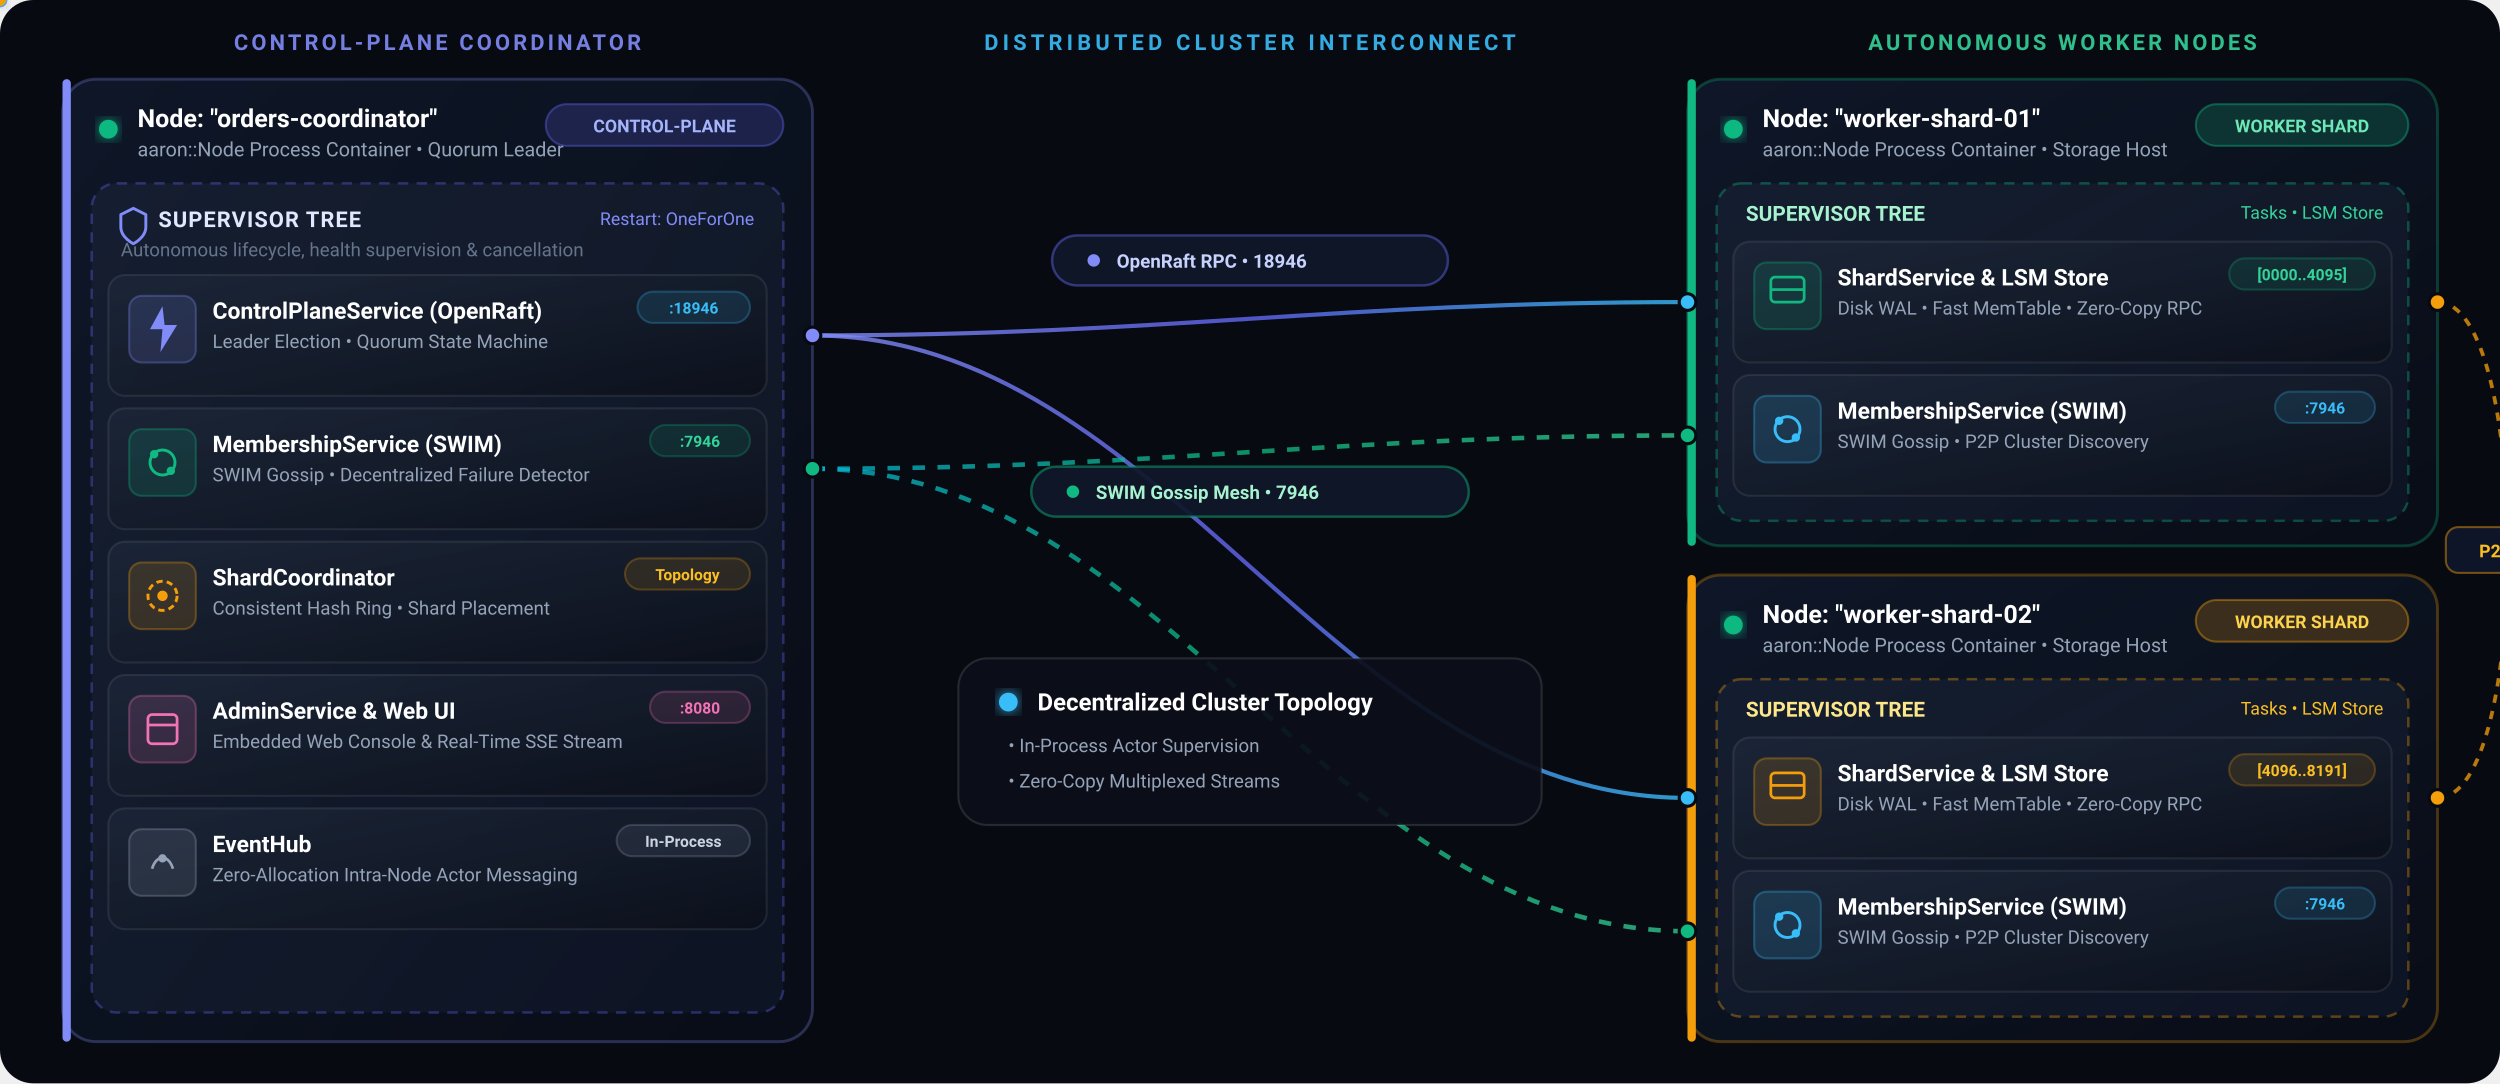
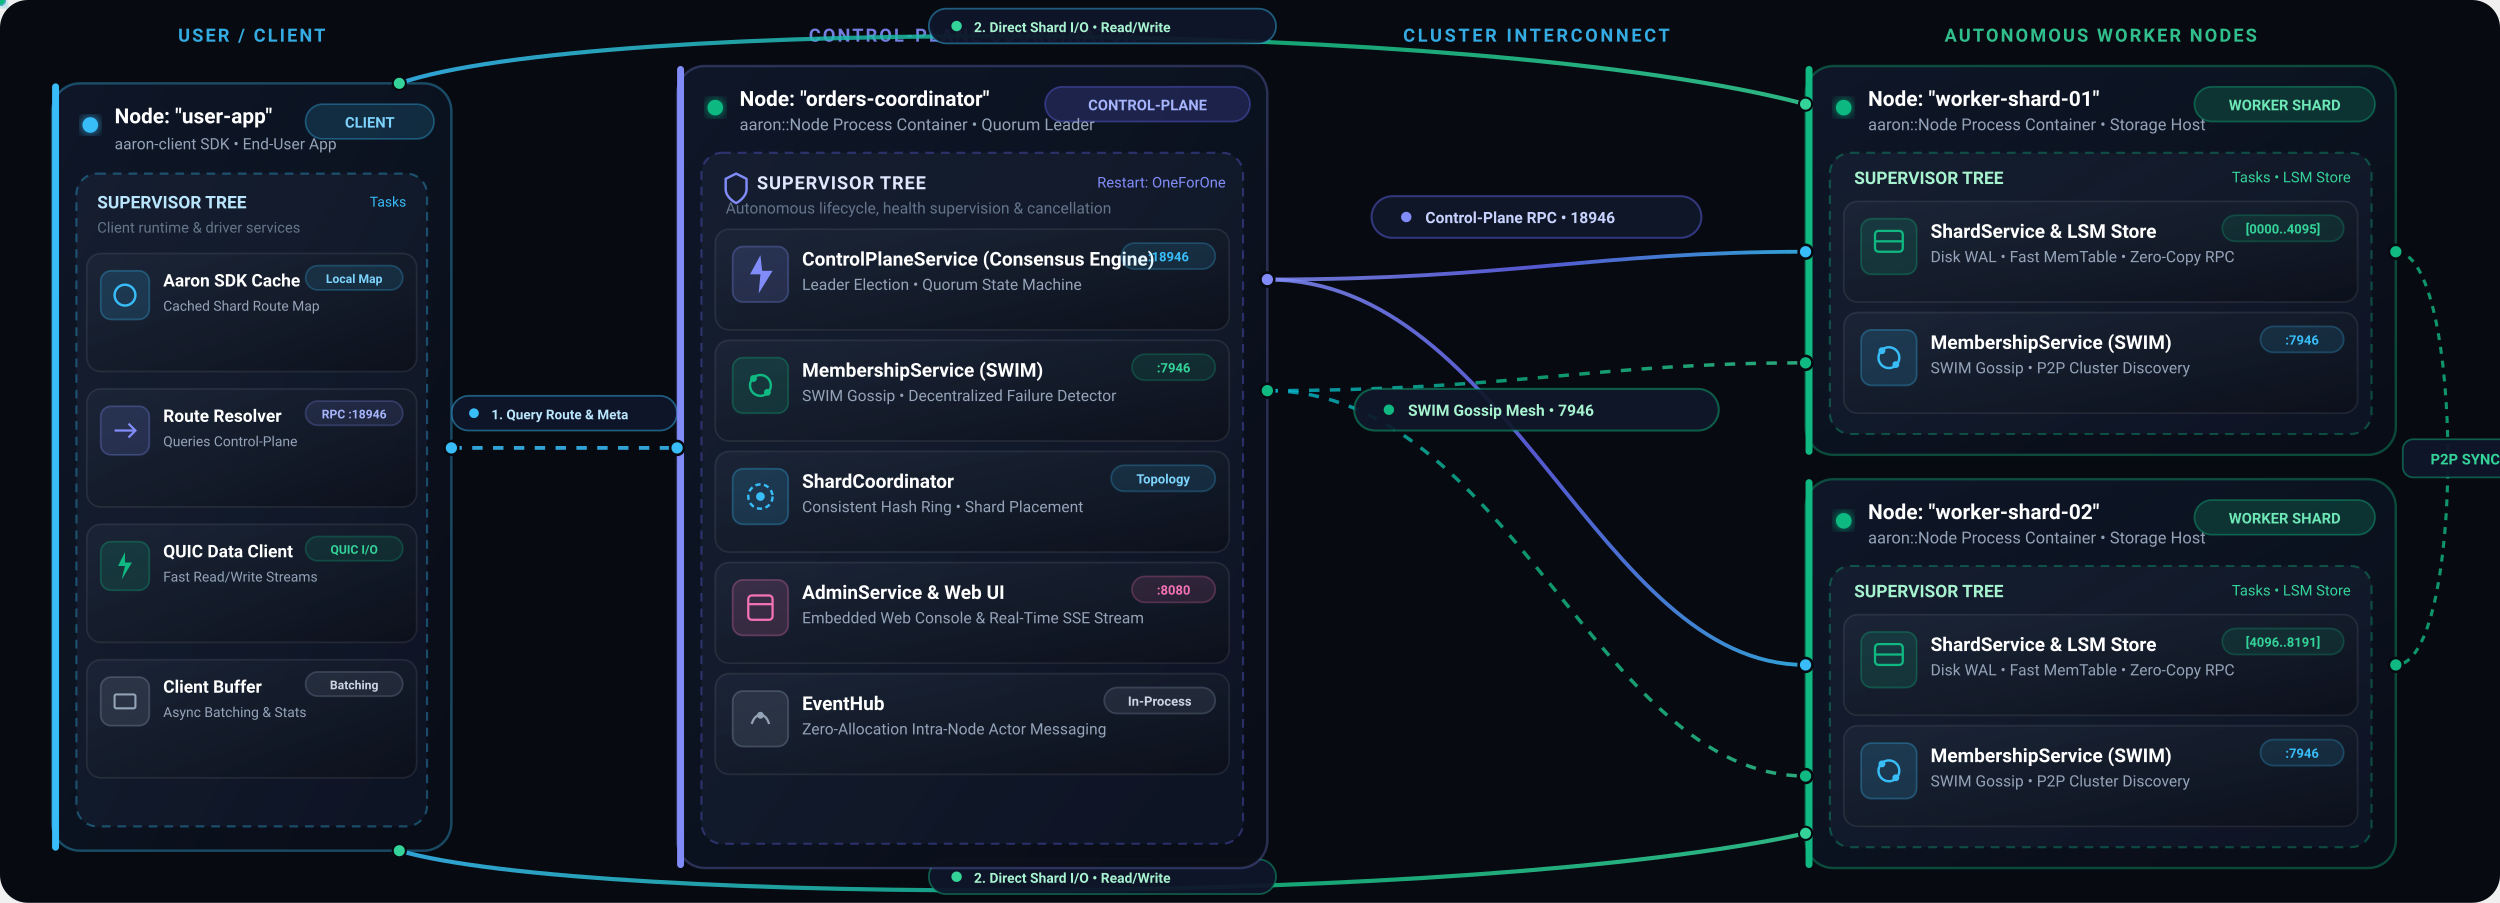
- <svg xmlns="http://www.w3.org/2000/svg" viewBox="0 0 1200 520" width="1200" height="520" class="w-full h-auto overflow-visible">
+ <svg xmlns="http://www.w3.org/2000/svg" viewBox="0 0 1440 520" class="w-full h-auto overflow-visible">
  <defs>
    <style>
      @keyframes flowLine {
        from { stroke-dashoffset: 24; }
        to { stroke-dashoffset: 0; }
      }
      .flow-line {
        stroke-dasharray: 6 6;
        animation: flowLine 1.5s linear infinite;
      }
      .svg-node-card {
        transition: filter 0.2s ease, transform 0.2s ease;
      }
      .svg-node-card:hover {
        filter: drop-shadow(0 0 12px rgba(56, 189, 248, 0.35));
      }
      text {
        font-family: -apple-system, BlinkMacSystemFont, 'Segoe UI', Roboto, Helvetica, Arial, sans-serif;
      }
    </style>
    <filter id="glow-cyan" x="-20%" y="-20%" width="140%" height="140%">
      <feGaussianBlur stdDeviation="3.5" result="blur" />
      <feComposite in="SourceGraphic" in2="blur" operator="over" />
    </filter>
    <filter id="glow-emerald" x="-20%" y="-20%" width="140%" height="140%">
-       <feGaussianBlur stdDeviation="3.5" result="blur" />
-       <feComposite in="SourceGraphic" in2="blur" operator="over" />
-     </filter>
-     <filter id="glow-amber" x="-20%" y="-20%" width="140%" height="140%">
      <feGaussianBlur stdDeviation="3.5" result="blur" />
      <feComposite in="SourceGraphic" in2="blur" operator="over" />
    </filter>
    <filter id="glow-brand" x="-20%" y="-20%" width="140%" height="140%">
      <feGaussianBlur stdDeviation="3.5" result="blur" />
      <feComposite in="SourceGraphic" in2="blur" operator="over" />
    </filter>
    <linearGradient id="node-bg-grad" x1="0%" y1="0%" x2="100%" y2="100%">
      <stop offset="0%" stop-color="#0f172a" stop-opacity="0.92" />
      <stop offset="100%" stop-color="#090d16" stop-opacity="0.97" />
    </linearGradient>
    <linearGradient id="supervisor-bg-grad" x1="0%" y1="0%" x2="100%" y2="100%">
      <stop offset="0%" stop-color="#1e293b" stop-opacity="0.45" />
      <stop offset="100%" stop-color="#0f172a" stop-opacity="0.65" />
    </linearGradient>
    <linearGradient id="service-bg-grad" x1="0%" y1="0%" x2="100%" y2="100%">
      <stop offset="0%" stop-color="#1e293b" stop-opacity="0.65" />
      <stop offset="100%" stop-color="#0b0f19" stop-opacity="0.85" />
    </linearGradient>
+     <linearGradient id="grad-user-direct" x1="0%" y1="0%" x2="100%" y2="0%">
+       <stop offset="0%" stop-color="#38bdf8" />
+       <stop offset="50%" stop-color="#10b981" />
+       <stop offset="100%" stop-color="#34d399" />
+     </linearGradient>
    <linearGradient id="grad-raft-rpc" x1="0%" y1="0%" x2="100%" y2="0%">
      <stop offset="0%" stop-color="#818cf8" />
      <stop offset="50%" stop-color="#6366f1" />
      <stop offset="100%" stop-color="#38bdf8" />
    </linearGradient>
    <linearGradient id="grad-swim-gossip" x1="0%" y1="0%" x2="100%" y2="0%">
      <stop offset="0%" stop-color="#06b6d4" />
      <stop offset="50%" stop-color="#10b981" />
      <stop offset="100%" stop-color="#34d399" />
    </linearGradient>
  </defs>
  <rect width="100%" height="100%" fill="#070a10" rx="16" />
  <g opacity="0.9">
-     <text x="210" y="24" text-anchor="middle" fill="#818cf8" font-family="'JetBrains Mono', monospace" font-size="10.5" font-weight="700" letter-spacing="1.5">CONTROL-PLANE COORDINATOR</text>
-     <text x="600" y="24" text-anchor="middle" fill="#38bdf8" font-family="'JetBrains Mono', monospace" font-size="10.5" font-weight="700" letter-spacing="2">DISTRIBUTED CLUSTER INTERCONNECT</text>
-     <text x="990" y="24" text-anchor="middle" fill="#34d399" font-family="'JetBrains Mono', monospace" font-size="10.5" font-weight="700" letter-spacing="1.5">AUTONOMOUS WORKER NODES</text>
-   </g>
-   <path id="path-raft-w1" d="M 390 161 C 560 161, 640 145, 810 145" fill="none" stroke="url(#grad-raft-rpc)" stroke-width="2" opacity="0.8" />
-   <path id="path-raft-w2" d="M 390 161 C 560 161, 640 383, 810 383" fill="none" stroke="url(#grad-raft-rpc)" stroke-width="2" opacity="0.8" />
-   <path id="path-swim-w1" d="M 390 225 C 560 225, 640 209, 810 209" fill="none" stroke="url(#grad-swim-gossip)" stroke-width="2.2" stroke-dasharray="6 4" class="flow-line" opacity="0.75" />
-   <path id="path-swim-w2" d="M 390 225 C 560 225, 640 447, 810 447" fill="none" stroke="url(#grad-swim-gossip)" stroke-width="2.2" stroke-dasharray="6 4" class="flow-line" opacity="0.75" />
-   <path id="path-worker-sync" d="M 1170 145 C 1215 145, 1215 383, 1170 383" fill="none" stroke="#f59e0b" stroke-width="1.8" stroke-dasharray="4 4" opacity="0.75" />
+     <text x="145" y="24" text-anchor="middle" fill="#38bdf8" font-family="'JetBrains Mono', monospace" font-size="10.5" font-weight="700" letter-spacing="1.2">USER / CLIENT</text>
+     <text x="560" y="24" text-anchor="middle" fill="#818cf8" font-family="'JetBrains Mono', monospace" font-size="10.5" font-weight="700" letter-spacing="1.2">CONTROL-PLANE COORDINATOR</text>
+     <text x="885" y="24" text-anchor="middle" fill="#38bdf8" font-family="'JetBrains Mono', monospace" font-size="10.5" font-weight="700" letter-spacing="1.5">CLUSTER INTERCONNECT</text>
+     <text x="1210" y="24" text-anchor="middle" fill="#34d399" font-family="'JetBrains Mono', monospace" font-size="10.5" font-weight="700" letter-spacing="1.2">AUTONOMOUS WORKER NODES</text>
+   </g>
+   <path id="path-user-cp" d="M 260 258 L 390 258" fill="none" stroke="#38bdf8" stroke-width="2.2" stroke-dasharray="5 3" class="flow-line" opacity="0.85" />
+   <path id="path-user-w1" d="M 230 48 C 340 10, 850 10, 1040 60" fill="none" stroke="url(#grad-user-direct)" stroke-width="2.4" opacity="0.85" />
+   <path id="path-user-w2" d="M 230 490 C 340 522, 850 522, 1040 480" fill="none" stroke="url(#grad-user-direct)" stroke-width="2.4" opacity="0.85" />
+   <path id="path-raft-w1" d="M 730 161 C 870 161, 920 145, 1040 145" fill="none" stroke="url(#grad-raft-rpc)" stroke-width="2.2" opacity="0.85" />
+   <path id="path-raft-w2" d="M 730 161 C 870 161, 920 383, 1040 383" fill="none" stroke="url(#grad-raft-rpc)" stroke-width="2.2" opacity="0.85" />
+   <path id="path-swim-w1" d="M 730 225 C 870 225, 920 209, 1040 209" fill="none" stroke="url(#grad-swim-gossip)" stroke-width="2" stroke-dasharray="6 4" class="flow-line" opacity="0.8" />
+   <path id="path-swim-w2" d="M 730 225 C 870 225, 920 447, 1040 447" fill="none" stroke="url(#grad-swim-gossip)" stroke-width="2" stroke-dasharray="6 4" class="flow-line" opacity="0.8" />
+   <path id="path-worker-sync" d="M 1380 145 C 1420 145, 1420 383, 1380 383" fill="none" stroke="#10b981" stroke-width="1.8" stroke-dasharray="4 4" opacity="0.8" />
+   <circle r="3" fill="#38bdf8" filter="url(#glow-cyan)">
+     <animateMotion dur="1.8s" repeatCount="indefinite" path="M 260 258 L 390 258" />
+   </circle>
+   <circle r="3.4" fill="#34d399" filter="url(#glow-emerald)">
+     <animateMotion dur="2.4s" repeatCount="indefinite" path="M 230 48 C 340 10, 850 10, 1040 60" />
+   </circle>
+   <circle r="3.4" fill="#34d399" filter="url(#glow-emerald)">
+     <animateMotion dur="2.6s" repeatCount="indefinite" path="M 230 490 C 340 522, 850 522, 1040 480" />
+   </circle>
  <circle r="3.5" fill="#38bdf8" filter="url(#glow-cyan)">
-     <animateMotion dur="2.4s" repeatCount="indefinite" path="M 390 161 C 560 161, 640 145, 810 145" />
+     <animateMotion dur="2.2s" repeatCount="indefinite" path="M 730 161 C 870 161, 920 145, 1040 145" />
  </circle>
  <circle r="3.5" fill="#818cf8" filter="url(#glow-brand)">
-     <animateMotion dur="2.8s" repeatCount="indefinite" path="M 390 161 C 560 161, 640 383, 810 383" />
+     <animateMotion dur="2.6s" repeatCount="indefinite" path="M 730 161 C 870 161, 920 383, 1040 383" />
  </circle>
  <circle r="3" fill="#10b981" filter="url(#glow-emerald)">
-     <animateMotion dur="3.2s" repeatCount="indefinite" path="M 390 225 C 560 225, 640 209, 810 209" />
+     <animateMotion dur="2.8s" repeatCount="indefinite" path="M 730 225 C 870 225, 920 209, 1040 209" />
  </circle>
  <circle r="3" fill="#34d399" filter="url(#glow-emerald)">
-     <animateMotion dur="3.6s" repeatCount="indefinite" path="M 810 447 C 640 447, 560 225, 390 225" />
-   </circle>
-   <circle r="2.8" fill="#f59e0b" filter="url(#glow-amber)">
-     <animateMotion dur="2.5s" repeatCount="indefinite" path="M 1170 145 C 1215 145, 1215 383, 1170 383" />
-   </circle>
-   <g transform="translate(600, 125)">
+     <animateMotion dur="3.2s" repeatCount="indefinite" path="M 1040 447 C 920 447, 870 225, 730 225" />
+   </circle>
+   <circle r="2.8" fill="#10b981" filter="url(#glow-emerald)">
+     <animateMotion dur="2.4s" repeatCount="indefinite" path="M 1380 145 C 1420 145, 1420 383, 1380 383" />
+   </circle>
+   <g transform="translate(325, 238)">
+     <rect x="-65" y="-10" width="130" height="20" rx="10" fill="rgba(15, 23, 42, 0.95)" stroke="rgba(56, 189, 248, 0.45)" stroke-width="1" />
+     <circle cx="-52" cy="0" r="2.8" fill="#38bdf8" />
+     <text x="-42" y="3.5" font-family="'JetBrains Mono', monospace" font-size="7.8" font-weight="700" fill="#bae6fd">1. Query Route &amp; Meta</text>
+   </g>
+   <g transform="translate(635, 15)">
+     <rect x="-100" y="-10" width="200" height="20" rx="10" fill="rgba(15, 23, 42, 0.95)" stroke="rgba(56, 189, 248, 0.45)" stroke-width="1" />
+     <circle cx="-84" cy="0" r="3" fill="#34d399" />
+     <text x="-74" y="3.5" font-family="'JetBrains Mono', monospace" font-size="8" font-weight="700" fill="#a7f3d0">2. Direct Shard I/O • Read/Write</text>
+   </g>
+   <g transform="translate(635, 505)">
+     <rect x="-100" y="-10" width="200" height="20" rx="10" fill="rgba(15, 23, 42, 0.95)" stroke="rgba(16, 185, 129, 0.45)" stroke-width="1" />
+     <circle cx="-84" cy="0" r="3" fill="#34d399" />
+     <text x="-74" y="3.5" font-family="'JetBrains Mono', monospace" font-size="8" font-weight="700" fill="#a7f3d0">2. Direct Shard I/O • Read/Write</text>
+   </g>
+   <g transform="translate(885, 125)">
    <rect x="-95" y="-12" width="190" height="24" rx="12" fill="rgba(15, 23, 42, 0.92)" stroke="rgba(99, 102, 241, 0.45)" stroke-width="1.2" />
    <circle cx="-75" cy="0" r="3" fill="#818cf8" />
-     <text x="-64" y="3.5" font-family="'JetBrains Mono', monospace" font-size="9" font-weight="700" fill="#c7d2fe">OpenRaft RPC • 18946</text>
-   </g>
-   <g transform="translate(600, 236)">
+     <text x="-64" y="3.5" font-family="'JetBrains Mono', monospace" font-size="9" font-weight="700" fill="#c7d2fe">Control-Plane RPC • 18946</text>
+   </g>
+   <g transform="translate(885, 236)">
    <rect x="-105" y="-12" width="210" height="24" rx="12" fill="rgba(15, 23, 42, 0.92)" stroke="rgba(16, 185, 129, 0.45)" stroke-width="1.2" />
    <circle cx="-85" cy="0" r="3" fill="#10b981" />
    <text x="-74" y="3.5" font-family="'JetBrains Mono', monospace" font-size="9" font-weight="700" fill="#a7f3d0">SWIM Gossip Mesh • 7946</text>
  </g>
-   <g transform="translate(1210, 264)">
-     <rect x="-36" y="-11" width="72" height="22" rx="6" fill="rgba(15, 23, 42, 0.95)" stroke="rgba(245, 158, 11, 0.45)" stroke-width="1" />
-     <text x="0" y="3.5" text-anchor="middle" font-family="'JetBrains Mono', monospace" font-size="8.5" font-weight="700" fill="#fbbf24">P2P SYNC</text>
-   </g>
-   <g transform="translate(600, 356)">
-     <rect x="-140" y="-40" width="280" height="80" rx="14" fill="rgba(11, 15, 25, 0.92)" stroke="rgba(255, 255, 255, 0.12)" stroke-width="1" />
-     <circle cx="-116" cy="-19" r="4.5" fill="#38bdf8" filter="url(#glow-cyan)" />
-     <text x="-102" y="-15" fill="#ffffff" font-family="'Inter', sans-serif" font-size="11.5" font-weight="700">Decentralized Cluster Topology</text>
-     <text x="-116" y="5" fill="#94a3b8" font-family="'JetBrains Mono', monospace" font-size="9">• In-Process Actor Supervision</text>
-     <text x="-116" y="22" fill="#94a3b8" font-family="'JetBrains Mono', monospace" font-size="9">• Zero-Copy Multiplexed Streams</text>
-   </g>
-   <g class="svg-node-card">
-     <rect x="30" y="38" width="360" height="462" rx="16" fill="url(#node-bg-grad)" stroke="rgba(129, 140, 248, 0.28)" stroke-width="1.4" />
-     <rect x="30" y="38" width="4" height="462" rx="2" fill="#818cf8" />
-     <circle cx="52" cy="62" r="4.5" fill="#10b981" filter="url(#glow-emerald)" />
-     <text x="66" y="61" fill="#ffffff" font-family="'JetBrains Mono', monospace" font-size="12" font-weight="700">Node: "orders-coordinator"</text>
-     <rect x="262" y="50" width="114" height="20" rx="10" fill="rgba(99, 102, 241, 0.2)" stroke="rgba(99, 102, 241, 0.4)" stroke-width="1" />
-     <text x="319" y="63.5" text-anchor="middle" font-family="'JetBrains Mono', monospace" font-size="8.5" font-weight="700" fill="#a5b4fc">CONTROL-PLANE</text>
-     <text x="66" y="75" fill="#94a3b8" font-family="'Inter', sans-serif" font-size="9.5">aaron::Node Process Container • Quorum Leader</text>
-     <rect x="44" y="88" width="332" height="398" rx="12" fill="url(#supervisor-bg-grad)" stroke="rgba(99, 102, 241, 0.35)" stroke-width="1.2" stroke-dasharray="5 4" />
-     <path d="M 58 103 L 64 100 L 70 103 L 70 109 C 70 114, 64 117, 64 117 C 64 117, 58 114, 58 109 Z" fill="none" stroke="#818cf8" stroke-width="1.4" stroke-linejoin="round" />
-     <text x="76" y="109" fill="#e0e7ff" font-family="'Inter', sans-serif" font-size="10.5" font-weight="700" letter-spacing="0.5">SUPERVISOR TREE</text>
-     <text x="362" y="108" text-anchor="end" fill="#818cf8" font-family="'JetBrains Mono', monospace" font-size="8.5">Restart: OneForOne</text>
-     <text x="58" y="123" fill="#64748b" font-family="'Inter', sans-serif" font-size="9">Autonomous lifecycle, health supervision &amp; cancellation</text>
-     <rect x="52" y="132" width="316" height="58" rx="8" fill="url(#service-bg-grad)" stroke="rgba(255,255,255,0.08)" stroke-width="1" />
-     <circle cx="390" cy="161" r="4" fill="#818cf8" stroke="#070a10" stroke-width="1.5" />
-     <rect x="62" y="142" width="32" height="32" rx="6" fill="rgba(129, 140, 248, 0.15)" stroke="rgba(129, 140, 248, 0.3)" stroke-width="1" />
-     <path d="M 78 147 L 72 158 L 78 158 L 77 169 L 85 156 L 79 156 Z" fill="#818cf8" />
-     <text x="102" y="153" fill="#ffffff" font-family="'Inter', sans-serif" font-size="11" font-weight="700">ControlPlaneService (OpenRaft)</text>
-     <text x="102" y="167" fill="#94a3b8" font-family="'Inter', sans-serif" font-size="9">Leader Election • Quorum State Machine</text>
-     <rect x="306" y="140" width="54" height="15" rx="7.5" fill="rgba(56, 189, 248, 0.12)" stroke="rgba(56, 189, 248, 0.25)" stroke-width="1" />
-     <text x="333" y="150.5" text-anchor="middle" fill="#38bdf8" font-family="'JetBrains Mono', monospace" font-size="7.5" font-weight="600">:18946</text>
-     <rect x="52" y="196" width="316" height="58" rx="8" fill="url(#service-bg-grad)" stroke="rgba(255,255,255,0.08)" stroke-width="1" />
-     <circle cx="390" cy="225" r="4" fill="#10b981" stroke="#070a10" stroke-width="1.5" />
-     <rect x="62" y="206" width="32" height="32" rx="6" fill="rgba(16, 185, 129, 0.15)" stroke="rgba(16, 185, 129, 0.3)" stroke-width="1" />
-     <circle cx="78" cy="222" r="6" fill="none" stroke="#10b981" stroke-width="1.4" />
-     <circle cx="74" cy="218" r="2" fill="#10b981" />
-     <circle cx="82" cy="226" r="2" fill="#10b981" />
-     <text x="102" y="217" fill="#ffffff" font-family="'Inter', sans-serif" font-size="11" font-weight="700">MembershipService (SWIM)</text>
-     <text x="102" y="231" fill="#94a3b8" font-family="'Inter', sans-serif" font-size="9">SWIM Gossip • Decentralized Failure Detector</text>
-     <rect x="312" y="204" width="48" height="15" rx="7.5" fill="rgba(16, 185, 129, 0.12)" stroke="rgba(16, 185, 129, 0.25)" stroke-width="1" />
-     <text x="336" y="214.5" text-anchor="middle" fill="#34d399" font-family="'JetBrains Mono', monospace" font-size="7.5" font-weight="600">:7946</text>
-     <rect x="52" y="260" width="316" height="58" rx="8" fill="url(#service-bg-grad)" stroke="rgba(255,255,255,0.08)" stroke-width="1" />
-     <rect x="62" y="270" width="32" height="32" rx="6" fill="rgba(245, 158, 11, 0.15)" stroke="rgba(245, 158, 11, 0.3)" stroke-width="1" />
-     <circle cx="78" cy="286" r="7" fill="none" stroke="#f59e0b" stroke-width="1.4" stroke-dasharray="3 2" />
-     <circle cx="78" cy="286" r="2.5" fill="#f59e0b" />
-     <text x="102" y="281" fill="#ffffff" font-family="'Inter', sans-serif" font-size="11" font-weight="700">ShardCoordinator</text>
-     <text x="102" y="295" fill="#94a3b8" font-family="'Inter', sans-serif" font-size="9">Consistent Hash Ring • Shard Placement</text>
-     <rect x="300" y="268" width="60" height="15" rx="7.5" fill="rgba(245, 158, 11, 0.12)" stroke="rgba(245, 158, 11, 0.25)" stroke-width="1" />
-     <text x="330" y="278.5" text-anchor="middle" fill="#fbbf24" font-family="'JetBrains Mono', monospace" font-size="7.5" font-weight="600">Topology</text>
-     <rect x="52" y="324" width="316" height="58" rx="8" fill="url(#service-bg-grad)" stroke="rgba(255,255,255,0.08)" stroke-width="1" />
-     <rect x="62" y="334" width="32" height="32" rx="6" fill="rgba(244, 114, 182, 0.15)" stroke="rgba(244, 114, 182, 0.3)" stroke-width="1" />
-     <rect x="71" y="343" width="14" height="14" rx="2" fill="none" stroke="#f472b6" stroke-width="1.3" />
-     <line x1="71" y1="348" x2="85" y2="348" stroke="#f472b6" stroke-width="1.3" />
-     <text x="102" y="345" fill="#ffffff" font-family="'Inter', sans-serif" font-size="11" font-weight="700">AdminService &amp; Web UI</text>
-     <text x="102" y="359" fill="#94a3b8" font-family="'Inter', sans-serif" font-size="9">Embedded Web Console &amp; Real-Time SSE Stream</text>
-     <rect x="312" y="332" width="48" height="15" rx="7.5" fill="rgba(244, 114, 182, 0.12)" stroke="rgba(244, 114, 182, 0.25)" stroke-width="1" />
-     <text x="336" y="342.5" text-anchor="middle" fill="#f472b6" font-family="'JetBrains Mono', monospace" font-size="7.5" font-weight="600">:8080</text>
-     <rect x="52" y="388" width="316" height="58" rx="8" fill="url(#service-bg-grad)" stroke="rgba(255,255,255,0.08)" stroke-width="1" />
-     <rect x="62" y="398" width="32" height="32" rx="6" fill="rgba(148, 163, 184, 0.15)" stroke="rgba(148, 163, 184, 0.3)" stroke-width="1" />
-     <path d="M 73 417 C 75 410, 81 410, 83 417" fill="none" stroke="#94a3b8" stroke-width="1.3" />
-     <circle cx="78" cy="412" r="2" fill="#94a3b8" />
-     <text x="102" y="409" fill="#ffffff" font-family="'Inter', sans-serif" font-size="11" font-weight="700">EventHub</text>
-     <text x="102" y="423" fill="#94a3b8" font-family="'Inter', sans-serif" font-size="9">Zero-Allocation Intra-Node Actor Messaging</text>
-     <rect x="296" y="396" width="64" height="15" rx="7.5" fill="rgba(148, 163, 184, 0.12)" stroke="rgba(148, 163, 184, 0.25)" stroke-width="1" />
-     <text x="328" y="406.5" text-anchor="middle" fill="#cbd5e1" font-family="'JetBrains Mono', monospace" font-size="7.5" font-weight="600">In-Process</text>
-   </g>
-   <g class="svg-node-card">
-     <rect x="810" y="38" width="360" height="224" rx="16" fill="url(#node-bg-grad)" stroke="rgba(16, 185, 129, 0.28)" stroke-width="1.4" />
-     <rect x="810" y="38" width="4" height="224" rx="2" fill="#10b981" />
-     <circle cx="832" cy="62" r="4.5" fill="#10b981" filter="url(#glow-emerald)" />
-     <text x="846" y="61" fill="#ffffff" font-family="'JetBrains Mono', monospace" font-size="12" font-weight="700">Node: "worker-shard-01"</text>
-     <rect x="1054" y="50" width="102" height="20" rx="10" fill="rgba(16, 185, 129, 0.2)" stroke="rgba(16, 185, 129, 0.4)" stroke-width="1" />
-     <text x="1105" y="63.5" text-anchor="middle" font-family="'JetBrains Mono', monospace" font-size="8.5" font-weight="700" fill="#6ee7b7">WORKER SHARD</text>
-     <text x="846" y="75" fill="#94a3b8" font-family="'Inter', sans-serif" font-size="9.5">aaron::Node Process Container • Storage Host</text>
-     <rect x="824" y="88" width="332" height="162" rx="12" fill="url(#supervisor-bg-grad)" stroke="rgba(16, 185, 129, 0.35)" stroke-width="1.2" stroke-dasharray="5 4" />
-     <text x="838" y="106" fill="#a7f3d0" font-family="'Inter', sans-serif" font-size="10" font-weight="700">SUPERVISOR TREE</text>
-     <text x="1144" y="105" text-anchor="end" fill="#34d399" font-family="'JetBrains Mono', monospace" font-size="8.5">Tasks • LSM Store</text>
-     <rect x="832" y="116" width="316" height="58" rx="8" fill="url(#service-bg-grad)" stroke="rgba(255,255,255,0.08)" stroke-width="1" />
-     <circle cx="810" cy="145" r="4" fill="#38bdf8" stroke="#070a10" stroke-width="1.5" />
-     <circle cx="1170" cy="145" r="4" fill="#f59e0b" stroke="#070a10" stroke-width="1.5" />
-     <rect x="842" y="126" width="32" height="32" rx="6" fill="rgba(16, 185, 129, 0.15)" stroke="rgba(16, 185, 129, 0.3)" stroke-width="1" />
-     <rect x="850" y="133" width="16" height="12" rx="2" fill="none" stroke="#10b981" stroke-width="1.3" />
-     <line x1="850" y1="139" x2="866" y2="139" stroke="#10b981" stroke-width="1.3" />
-     <text x="882" y="137" fill="#ffffff" font-family="'Inter', sans-serif" font-size="11" font-weight="700">ShardService &amp; LSM Store</text>
-     <text x="882" y="151" fill="#94a3b8" font-family="'Inter', sans-serif" font-size="9">Disk WAL • Fast MemTable • Zero-Copy RPC</text>
-     <rect x="1070" y="124" width="70" height="15" rx="7.5" fill="rgba(16, 185, 129, 0.12)" stroke="rgba(16, 185, 129, 0.25)" stroke-width="1" />
-     <text x="1105" y="134.5" text-anchor="middle" fill="#34d399" font-family="'JetBrains Mono', monospace" font-size="7.5" font-weight="600">[0000..4095]</text>
-     <rect x="832" y="180" width="316" height="58" rx="8" fill="url(#service-bg-grad)" stroke="rgba(255,255,255,0.08)" stroke-width="1" />
-     <circle cx="810" cy="209" r="4" fill="#10b981" stroke="#070a10" stroke-width="1.5" />
-     <rect x="842" y="190" width="32" height="32" rx="6" fill="rgba(56, 189, 248, 0.15)" stroke="rgba(56, 189, 248, 0.3)" stroke-width="1" />
-     <circle cx="858" cy="206" r="6" fill="none" stroke="#38bdf8" stroke-width="1.4" />
-     <circle cx="854" cy="202" r="2" fill="#38bdf8" />
-     <circle cx="862" cy="210" r="2" fill="#38bdf8" />
-     <text x="882" y="201" fill="#ffffff" font-family="'Inter', sans-serif" font-size="11" font-weight="700">MembershipService (SWIM)</text>
-     <text x="882" y="215" fill="#94a3b8" font-family="'Inter', sans-serif" font-size="9">SWIM Gossip • P2P Cluster Discovery</text>
-     <rect x="1092" y="188" width="48" height="15" rx="7.5" fill="rgba(56, 189, 248, 0.12)" stroke="rgba(56, 189, 248, 0.25)" stroke-width="1" />
-     <text x="1116" y="198.5" text-anchor="middle" fill="#38bdf8" font-family="'JetBrains Mono', monospace" font-size="7.5" font-weight="600">:7946</text>
-   </g>
-   <g class="svg-node-card">
-     <rect x="810" y="276" width="360" height="224" rx="16" fill="url(#node-bg-grad)" stroke="rgba(245, 158, 11, 0.28)" stroke-width="1.4" />
-     <rect x="810" y="276" width="4" height="224" rx="2" fill="#f59e0b" />
-     <circle cx="832" cy="300" r="4.5" fill="#10b981" filter="url(#glow-emerald)" />
-     <text x="846" y="299" fill="#ffffff" font-family="'JetBrains Mono', monospace" font-size="12" font-weight="700">Node: "worker-shard-02"</text>
-     <rect x="1054" y="288" width="102" height="20" rx="10" fill="rgba(245, 158, 11, 0.2)" stroke="rgba(245, 158, 11, 0.4)" stroke-width="1" />
-     <text x="1105" y="301.5" text-anchor="middle" font-family="'JetBrains Mono', monospace" font-size="8.5" font-weight="700" fill="#fcd34d">WORKER SHARD</text>
-     <text x="846" y="313" fill="#94a3b8" font-family="'Inter', sans-serif" font-size="9.5">aaron::Node Process Container • Storage Host</text>
-     <rect x="824" y="326" width="332" height="162" rx="12" fill="url(#supervisor-bg-grad)" stroke="rgba(245, 158, 11, 0.35)" stroke-width="1.2" stroke-dasharray="5 4" />
-     <text x="838" y="344" fill="#fde68a" font-family="'Inter', sans-serif" font-size="10" font-weight="700">SUPERVISOR TREE</text>
-     <text x="1144" y="343" text-anchor="end" fill="#fbbf24" font-family="'JetBrains Mono', monospace" font-size="8.5">Tasks • LSM Store</text>
-     <rect x="832" y="354" width="316" height="58" rx="8" fill="url(#service-bg-grad)" stroke="rgba(255,255,255,0.08)" stroke-width="1" />
-     <circle cx="810" cy="383" r="4" fill="#38bdf8" stroke="#070a10" stroke-width="1.5" />
-     <circle cx="1170" cy="383" r="4" fill="#f59e0b" stroke="#070a10" stroke-width="1.5" />
-     <rect x="842" y="364" width="32" height="32" rx="6" fill="rgba(245, 158, 11, 0.15)" stroke="rgba(245, 158, 11, 0.3)" stroke-width="1" />
-     <rect x="850" y="371" width="16" height="12" rx="2" fill="none" stroke="#f59e0b" stroke-width="1.3" />
-     <line x1="850" y1="377" x2="866" y2="377" stroke="#f59e0b" stroke-width="1.3" />
-     <text x="882" y="375" fill="#ffffff" font-family="'Inter', sans-serif" font-size="11" font-weight="700">ShardService &amp; LSM Store</text>
-     <text x="882" y="389" fill="#94a3b8" font-family="'Inter', sans-serif" font-size="9">Disk WAL • Fast MemTable • Zero-Copy RPC</text>
-     <rect x="1070" y="362" width="70" height="15" rx="7.5" fill="rgba(245, 158, 11, 0.12)" stroke="rgba(245, 158, 11, 0.25)" stroke-width="1" />
-     <text x="1105" y="372.5" text-anchor="middle" fill="#fbbf24" font-family="'JetBrains Mono', monospace" font-size="7.5" font-weight="600">[4096..8191]</text>
-     <rect x="832" y="418" width="316" height="58" rx="8" fill="url(#service-bg-grad)" stroke="rgba(255,255,255,0.08)" stroke-width="1" />
-     <circle cx="810" cy="447" r="4" fill="#10b981" stroke="#070a10" stroke-width="1.5" />
-     <rect x="842" y="428" width="32" height="32" rx="6" fill="rgba(56, 189, 248, 0.15)" stroke="rgba(56, 189, 248, 0.3)" stroke-width="1" />
-     <circle cx="858" cy="444" r="6" fill="none" stroke="#38bdf8" stroke-width="1.4" />
-     <circle cx="854" cy="440" r="2" fill="#38bdf8" />
-     <circle cx="862" cy="448" r="2" fill="#38bdf8" />
-     <text x="882" y="439" fill="#ffffff" font-family="'Inter', sans-serif" font-size="11" font-weight="700">MembershipService (SWIM)</text>
-     <text x="882" y="453" fill="#94a3b8" font-family="'Inter', sans-serif" font-size="9">SWIM Gossip • P2P Cluster Discovery</text>
-     <rect x="1092" y="426" width="48" height="15" rx="7.5" fill="rgba(56, 189, 248, 0.12)" stroke="rgba(56, 189, 248, 0.25)" stroke-width="1" />
-     <text x="1116" y="436.5" text-anchor="middle" fill="#38bdf8" font-family="'JetBrains Mono', monospace" font-size="7.5" font-weight="600">:7946</text>
+   <g transform="translate(1420, 264)">
+     <rect x="-36" y="-11" width="72" height="22" rx="6" fill="rgba(15, 23, 42, 0.95)" stroke="rgba(16, 185, 129, 0.45)" stroke-width="1" />
+     <text x="0" y="3.5" text-anchor="middle" font-family="'JetBrains Mono', monospace" font-size="8.5" font-weight="700" fill="#34d399">P2P SYNC</text>
+   </g>
+   <g class="svg-node-card">
+     <rect x="30" y="48" width="230" height="442" rx="16" fill="url(#node-bg-grad)" stroke="rgba(56, 189, 248, 0.35)" stroke-width="1.4" />
+     <rect x="30" y="48" width="4" height="442" rx="2" fill="#38bdf8" />
+     <circle cx="52" cy="72" r="4.5" fill="#38bdf8" filter="url(#glow-cyan)" />
+     <text x="66" y="71" fill="#ffffff" font-family="'JetBrains Mono', monospace" font-size="12" font-weight="700">Node: "user-app"</text>
+     <rect x="176" y="60" width="74" height="20" rx="10" fill="rgba(56, 189, 248, 0.15)" stroke="rgba(56, 189, 248, 0.35)" stroke-width="1" />
+     <text x="213" y="73.5" text-anchor="middle" font-family="'JetBrains Mono', monospace" font-size="8.5" font-weight="700" fill="#7dd3fc">CLIENT</text>
+     <text x="66" y="86" fill="#94a3b8" font-family="'Inter', sans-serif" font-size="9">aaron-client SDK • End-User App</text>
+     <rect x="44" y="100" width="202" height="376" rx="12" fill="url(#supervisor-bg-grad)" stroke="rgba(56, 189, 248, 0.35)" stroke-width="1.2" stroke-dasharray="5 4" />
+     <text x="56" y="120" fill="#bae6fd" font-family="'Inter', sans-serif" font-size="10" font-weight="700">SUPERVISOR TREE</text>
+     <text x="234" y="119" text-anchor="end" fill="#38bdf8" font-family="'JetBrains Mono', monospace" font-size="8">Tasks</text>
+     <text x="56" y="134" fill="#64748b" font-family="'Inter', sans-serif" font-size="8.5">Client runtime &amp; driver services</text>
+     <rect x="50" y="146" width="190" height="68" rx="8" fill="url(#service-bg-grad)" stroke="rgba(255,255,255,0.08)" stroke-width="1" />
+     <rect x="58" y="156" width="28" height="28" rx="6" fill="rgba(56, 189, 248, 0.15)" stroke="rgba(56, 189, 248, 0.3)" stroke-width="1" />
+     <circle cx="72" cy="170" r="6" fill="none" stroke="#38bdf8" stroke-width="1.4" />
+     <text x="94" y="165" fill="#ffffff" font-family="'Inter', sans-serif" font-size="10" font-weight="700">Aaron SDK Cache</text>
+     <text x="94" y="179" fill="#94a3b8" font-family="'Inter', sans-serif" font-size="8">Cached Shard Route Map</text>
+     <rect x="176" y="153" width="56" height="14" rx="7" fill="rgba(56, 189, 248, 0.12)" stroke="rgba(56, 189, 248, 0.25)" stroke-width="1" />
+     <text x="204" y="163" text-anchor="middle" fill="#7dd3fc" font-family="'JetBrains Mono', monospace" font-size="7" font-weight="600">Local Map</text>
+     <rect x="50" y="224" width="190" height="68" rx="8" fill="url(#service-bg-grad)" stroke="rgba(255,255,255,0.08)" stroke-width="1" />
+     <circle cx="260" cy="258" r="4" fill="#38bdf8" stroke="#070a10" stroke-width="1.5" />
+     <rect x="58" y="234" width="28" height="28" rx="6" fill="rgba(129, 140, 248, 0.15)" stroke="rgba(129, 140, 248, 0.3)" stroke-width="1" />
+     <path d="M 66 248 L 78 248 M 74 244 L 78 248 L 74 252" fill="none" stroke="#818cf8" stroke-width="1.3" />
+     <text x="94" y="243" fill="#ffffff" font-family="'Inter', sans-serif" font-size="10" font-weight="700">Route Resolver</text>
+     <text x="94" y="257" fill="#94a3b8" font-family="'Inter', sans-serif" font-size="8">Queries Control-Plane</text>
+     <rect x="176" y="231" width="56" height="14" rx="7" fill="rgba(129, 140, 248, 0.12)" stroke="rgba(129, 140, 248, 0.25)" stroke-width="1" />
+     <text x="204" y="241" text-anchor="middle" fill="#a5b4fc" font-family="'JetBrains Mono', monospace" font-size="7" font-weight="600">RPC :18946</text>
+     <rect x="50" y="302" width="190" height="68" rx="8" fill="url(#service-bg-grad)" stroke="rgba(255,255,255,0.08)" stroke-width="1" />
+     <rect x="58" y="312" width="28" height="28" rx="6" fill="rgba(16, 185, 129, 0.15)" stroke="rgba(16, 185, 129, 0.3)" stroke-width="1" />
+     <path d="M 72 318 L 68 326 L 72 326 L 70 334 L 76 324 L 72 324 Z" fill="#10b981" />
+     <text x="94" y="321" fill="#ffffff" font-family="'Inter', sans-serif" font-size="10" font-weight="700">QUIC Data Client</text>
+     <text x="94" y="335" fill="#94a3b8" font-family="'Inter', sans-serif" font-size="8">Fast Read/Write Streams</text>
+     <rect x="176" y="309" width="56" height="14" rx="7" fill="rgba(16, 185, 129, 0.12)" stroke="rgba(16, 185, 129, 0.25)" stroke-width="1" />
+     <text x="204" y="319" text-anchor="middle" fill="#34d399" font-family="'JetBrains Mono', monospace" font-size="7" font-weight="600">QUIC I/O</text>
+     <rect x="50" y="380" width="190" height="68" rx="8" fill="url(#service-bg-grad)" stroke="rgba(255,255,255,0.08)" stroke-width="1" />
+     <rect x="58" y="390" width="28" height="28" rx="6" fill="rgba(148, 163, 184, 0.15)" stroke="rgba(148, 163, 184, 0.3)" stroke-width="1" />
+     <rect x="66" y="400" width="12" height="8" rx="1" fill="none" stroke="#94a3b8" stroke-width="1.2" />
+     <text x="94" y="399" fill="#ffffff" font-family="'Inter', sans-serif" font-size="10" font-weight="700">Client Buffer</text>
+     <text x="94" y="413" fill="#94a3b8" font-family="'Inter', sans-serif" font-size="8">Async Batching &amp; Stats</text>
+     <rect x="176" y="387" width="56" height="14" rx="7" fill="rgba(148, 163, 184, 0.12)" stroke="rgba(148, 163, 184, 0.25)" stroke-width="1" />
+     <text x="204" y="397" text-anchor="middle" fill="#cbd5e1" font-family="'JetBrains Mono', monospace" font-size="7" font-weight="600">Batching</text>
+     <circle cx="230" cy="48" r="3.8" fill="#34d399" stroke="#070a10" stroke-width="1.2" />
+     <circle cx="230" cy="490" r="3.8" fill="#34d399" stroke="#070a10" stroke-width="1.2" />
+   </g>
+   <g class="svg-node-card">
+     <rect x="390" y="38" width="340" height="462" rx="16" fill="url(#node-bg-grad)" stroke="rgba(129, 140, 248, 0.28)" stroke-width="1.4" />
+     <rect x="390" y="38" width="4" height="462" rx="2" fill="#818cf8" />
+     <circle cx="412" cy="62" r="4.5" fill="#10b981" filter="url(#glow-emerald)" />
+     <text x="426" y="61" fill="#ffffff" font-family="'JetBrains Mono', monospace" font-size="12" font-weight="700">Node: "orders-coordinator"</text>
+     <rect x="602" y="50" width="118" height="20" rx="10" fill="rgba(99, 102, 241, 0.2)" stroke="rgba(99, 102, 241, 0.4)" stroke-width="1" />
+     <text x="661" y="63.5" text-anchor="middle" font-family="'JetBrains Mono', monospace" font-size="8.5" font-weight="700" fill="#a5b4fc">CONTROL-PLANE</text>
+     <text x="426" y="75" fill="#94a3b8" font-family="'Inter', sans-serif" font-size="9.5">aaron::Node Process Container • Quorum Leader</text>
+     <circle cx="390" cy="258" r="4" fill="#38bdf8" stroke="#070a10" stroke-width="1.5" />
+     <rect x="404" y="88" width="312" height="398" rx="12" fill="url(#supervisor-bg-grad)" stroke="rgba(99, 102, 241, 0.35)" stroke-width="1.2" stroke-dasharray="5 4" />
+     <path d="M 418 103 L 424 100 L 430 103 L 430 109 C 430 114, 424 117, 424 117 C 424 117, 418 114, 418 109 Z" fill="none" stroke="#818cf8" stroke-width="1.4" stroke-linejoin="round" />
+     <text x="436" y="109" fill="#e0e7ff" font-family="'Inter', sans-serif" font-size="10.5" font-weight="700" letter-spacing="0.5">SUPERVISOR TREE</text>
+     <text x="706" y="108" text-anchor="end" fill="#818cf8" font-family="'JetBrains Mono', monospace" font-size="8.5">Restart: OneForOne</text>
+     <text x="418" y="123" fill="#64748b" font-family="'Inter', sans-serif" font-size="9">Autonomous lifecycle, health supervision &amp; cancellation</text>
+     <rect x="412" y="132" width="296" height="58" rx="8" fill="url(#service-bg-grad)" stroke="rgba(255,255,255,0.08)" stroke-width="1" />
+     <circle cx="730" cy="161" r="4" fill="#818cf8" stroke="#070a10" stroke-width="1.5" />
+     <rect x="422" y="142" width="32" height="32" rx="6" fill="rgba(129, 140, 248, 0.15)" stroke="rgba(129, 140, 248, 0.3)" stroke-width="1" />
+     <path d="M 438 147 L 432 158 L 438 158 L 437 169 L 445 156 L 439 156 Z" fill="#818cf8" />
+     <text x="462" y="153" fill="#ffffff" font-family="'Inter', sans-serif" font-size="11" font-weight="700">ControlPlaneService (Consensus Engine)</text>
+     <text x="462" y="167" fill="#94a3b8" font-family="'Inter', sans-serif" font-size="9">Leader Election • Quorum State Machine</text>
+     <rect x="646" y="140" width="54" height="15" rx="7.5" fill="rgba(56, 189, 248, 0.12)" stroke="rgba(56, 189, 248, 0.25)" stroke-width="1" />
+     <text x="673" y="150.5" text-anchor="middle" fill="#38bdf8" font-family="'JetBrains Mono', monospace" font-size="7.5" font-weight="600">:18946</text>
+     <rect x="412" y="196" width="296" height="58" rx="8" fill="url(#service-bg-grad)" stroke="rgba(255,255,255,0.08)" stroke-width="1" />
+     <circle cx="730" cy="225" r="4" fill="#10b981" stroke="#070a10" stroke-width="1.5" />
+     <rect x="422" y="206" width="32" height="32" rx="6" fill="rgba(16, 185, 129, 0.15)" stroke="rgba(16, 185, 129, 0.3)" stroke-width="1" />
+     <circle cx="438" cy="222" r="6" fill="none" stroke="#10b981" stroke-width="1.4" />
+     <circle cx="434" cy="218" r="2" fill="#10b981" />
+     <circle cx="442" cy="226" r="2" fill="#10b981" />
+     <text x="462" y="217" fill="#ffffff" font-family="'Inter', sans-serif" font-size="11" font-weight="700">MembershipService (SWIM)</text>
+     <text x="462" y="231" fill="#94a3b8" font-family="'Inter', sans-serif" font-size="9">SWIM Gossip • Decentralized Failure Detector</text>
+     <rect x="652" y="204" width="48" height="15" rx="7.5" fill="rgba(16, 185, 129, 0.12)" stroke="rgba(16, 185, 129, 0.25)" stroke-width="1" />
+     <text x="676" y="214.5" text-anchor="middle" fill="#34d399" font-family="'JetBrains Mono', monospace" font-size="7.5" font-weight="600">:7946</text>
+     <rect x="412" y="260" width="296" height="58" rx="8" fill="url(#service-bg-grad)" stroke="rgba(255,255,255,0.08)" stroke-width="1" />
+     <rect x="422" y="270" width="32" height="32" rx="6" fill="rgba(56, 189, 248, 0.15)" stroke="rgba(56, 189, 248, 0.3)" stroke-width="1" />
+     <circle cx="438" cy="286" r="7" fill="none" stroke="#38bdf8" stroke-width="1.4" stroke-dasharray="3 2" />
+     <circle cx="438" cy="286" r="2.5" fill="#38bdf8" />
+     <text x="462" y="281" fill="#ffffff" font-family="'Inter', sans-serif" font-size="11" font-weight="700">ShardCoordinator</text>
+     <text x="462" y="295" fill="#94a3b8" font-family="'Inter', sans-serif" font-size="9">Consistent Hash Ring • Shard Placement</text>
+     <rect x="640" y="268" width="60" height="15" rx="7.5" fill="rgba(56, 189, 248, 0.12)" stroke="rgba(56, 189, 248, 0.25)" stroke-width="1" />
+     <text x="670" y="278.5" text-anchor="middle" fill="#7dd3fc" font-family="'JetBrains Mono', monospace" font-size="7.5" font-weight="600">Topology</text>
+     <rect x="412" y="324" width="296" height="58" rx="8" fill="url(#service-bg-grad)" stroke="rgba(255,255,255,0.08)" stroke-width="1" />
+     <rect x="422" y="334" width="32" height="32" rx="6" fill="rgba(244, 114, 182, 0.15)" stroke="rgba(244, 114, 182, 0.3)" stroke-width="1" />
+     <rect x="431" y="343" width="14" height="14" rx="2" fill="none" stroke="#f472b6" stroke-width="1.3" />
+     <line x1="431" y1="348" x2="445" y2="348" stroke="#f472b6" stroke-width="1.3" />
+     <text x="462" y="345" fill="#ffffff" font-family="'Inter', sans-serif" font-size="11" font-weight="700">AdminService &amp; Web UI</text>
+     <text x="462" y="359" fill="#94a3b8" font-family="'Inter', sans-serif" font-size="9">Embedded Web Console &amp; Real-Time SSE Stream</text>
+     <rect x="652" y="332" width="48" height="15" rx="7.5" fill="rgba(244, 114, 182, 0.12)" stroke="rgba(244, 114, 182, 0.25)" stroke-width="1" />
+     <text x="676" y="342.5" text-anchor="middle" fill="#f472b6" font-family="'JetBrains Mono', monospace" font-size="7.5" font-weight="600">:8080</text>
+     <rect x="412" y="388" width="296" height="58" rx="8" fill="url(#service-bg-grad)" stroke="rgba(255,255,255,0.08)" stroke-width="1" />
+     <rect x="422" y="398" width="32" height="32" rx="6" fill="rgba(148, 163, 184, 0.15)" stroke="rgba(148, 163, 184, 0.3)" stroke-width="1" />
+     <path d="M 433 417 C 435 410, 441 410, 443 417" fill="none" stroke="#94a3b8" stroke-width="1.3" />
+     <circle cx="438" cy="412" r="2" fill="#94a3b8" />
+     <text x="462" y="409" fill="#ffffff" font-family="'Inter', sans-serif" font-size="11" font-weight="700">EventHub</text>
+     <text x="462" y="423" fill="#94a3b8" font-family="'Inter', sans-serif" font-size="9">Zero-Allocation Intra-Node Actor Messaging</text>
+     <rect x="636" y="396" width="64" height="15" rx="7.5" fill="rgba(148, 163, 184, 0.12)" stroke="rgba(148, 163, 184, 0.25)" stroke-width="1" />
+     <text x="668" y="406.5" text-anchor="middle" fill="#cbd5e1" font-family="'JetBrains Mono', monospace" font-size="7.5" font-weight="600">In-Process</text>
+   </g>
+   <g class="svg-node-card">
+     <rect x="1040" y="38" width="340" height="224" rx="16" fill="url(#node-bg-grad)" stroke="rgba(16, 185, 129, 0.35)" stroke-width="1.4" />
+     <rect x="1040" y="38" width="4" height="224" rx="2" fill="#10b981" />
+     <circle cx="1062" cy="62" r="4.5" fill="#10b981" filter="url(#glow-emerald)" />
+     <text x="1076" y="61" fill="#ffffff" font-family="'JetBrains Mono', monospace" font-size="12" font-weight="700">Node: "worker-shard-01"</text>
+     <rect x="1264" y="50" width="104" height="20" rx="10" fill="rgba(16, 185, 129, 0.2)" stroke="rgba(16, 185, 129, 0.4)" stroke-width="1" />
+     <text x="1316" y="63.5" text-anchor="middle" font-family="'JetBrains Mono', monospace" font-size="8.5" font-weight="700" fill="#6ee7b7">WORKER SHARD</text>
+     <text x="1076" y="75" fill="#94a3b8" font-family="'Inter', sans-serif" font-size="9.5">aaron::Node Process Container • Storage Host</text>
+     <rect x="1054" y="88" width="312" height="162" rx="12" fill="url(#supervisor-bg-grad)" stroke="rgba(16, 185, 129, 0.35)" stroke-width="1.2" stroke-dasharray="5 4" />
+     <text x="1068" y="106" fill="#a7f3d0" font-family="'Inter', sans-serif" font-size="10" font-weight="700">SUPERVISOR TREE</text>
+     <text x="1354" y="105" text-anchor="end" fill="#34d399" font-family="'JetBrains Mono', monospace" font-size="8.5">Tasks • LSM Store</text>
+     <rect x="1062" y="116" width="296" height="58" rx="8" fill="url(#service-bg-grad)" stroke="rgba(255,255,255,0.08)" stroke-width="1" />
+     <circle cx="1040" cy="145" r="4" fill="#38bdf8" stroke="#070a10" stroke-width="1.5" />
+     <circle cx="1380" cy="145" r="4" fill="#10b981" stroke="#070a10" stroke-width="1.5" />
+     <rect x="1072" y="126" width="32" height="32" rx="6" fill="rgba(16, 185, 129, 0.15)" stroke="rgba(16, 185, 129, 0.3)" stroke-width="1" />
+     <rect x="1080" y="133" width="16" height="12" rx="2" fill="none" stroke="#10b981" stroke-width="1.3" />
+     <line x1="1080" y1="139" x2="1096" y2="139" stroke="#10b981" stroke-width="1.3" />
+     <text x="1112" y="137" fill="#ffffff" font-family="'Inter', sans-serif" font-size="11" font-weight="700">ShardService &amp; LSM Store</text>
+     <text x="1112" y="151" fill="#94a3b8" font-family="'Inter', sans-serif" font-size="9">Disk WAL • Fast MemTable • Zero-Copy RPC</text>
+     <rect x="1280" y="124" width="70" height="15" rx="7.5" fill="rgba(16, 185, 129, 0.12)" stroke="rgba(16, 185, 129, 0.25)" stroke-width="1" />
+     <text x="1315" y="134.5" text-anchor="middle" fill="#34d399" font-family="'JetBrains Mono', monospace" font-size="7.5" font-weight="600">[0000..4095]</text>
+     <rect x="1062" y="180" width="296" height="58" rx="8" fill="url(#service-bg-grad)" stroke="rgba(255,255,255,0.08)" stroke-width="1" />
+     <circle cx="1040" cy="209" r="4" fill="#10b981" stroke="#070a10" stroke-width="1.5" />
+     <rect x="1072" y="190" width="32" height="32" rx="6" fill="rgba(56, 189, 248, 0.15)" stroke="rgba(56, 189, 248, 0.3)" stroke-width="1" />
+     <circle cx="1088" cy="206" r="6" fill="none" stroke="#38bdf8" stroke-width="1.4" />
+     <circle cx="1084" cy="202" r="2" fill="#38bdf8" />
+     <circle cx="1092" cy="210" r="2" fill="#38bdf8" />
+     <text x="1112" y="201" fill="#ffffff" font-family="'Inter', sans-serif" font-size="11" font-weight="700">MembershipService (SWIM)</text>
+     <text x="1112" y="215" fill="#94a3b8" font-family="'Inter', sans-serif" font-size="9">SWIM Gossip • P2P Cluster Discovery</text>
+     <rect x="1302" y="188" width="48" height="15" rx="7.5" fill="rgba(56, 189, 248, 0.12)" stroke="rgba(56, 189, 248, 0.25)" stroke-width="1" />
+     <text x="1326" y="198.5" text-anchor="middle" fill="#38bdf8" font-family="'JetBrains Mono', monospace" font-size="7.5" font-weight="600">:7946</text>
+     <circle cx="1040" cy="60" r="3.8" fill="#34d399" stroke="#070a10" stroke-width="1.2" />
+   </g>
+   <g class="svg-node-card">
+     <rect x="1040" y="276" width="340" height="224" rx="16" fill="url(#node-bg-grad)" stroke="rgba(16, 185, 129, 0.35)" stroke-width="1.4" />
+     <rect x="1040" y="276" width="4" height="224" rx="2" fill="#10b981" />
+     <circle cx="1062" cy="300" r="4.5" fill="#10b981" filter="url(#glow-emerald)" />
+     <text x="1076" y="299" fill="#ffffff" font-family="'JetBrains Mono', monospace" font-size="12" font-weight="700">Node: "worker-shard-02"</text>
+     <rect x="1264" y="288" width="104" height="20" rx="10" fill="rgba(16, 185, 129, 0.2)" stroke="rgba(16, 185, 129, 0.4)" stroke-width="1" />
+     <text x="1316" y="301.5" text-anchor="middle" font-family="'JetBrains Mono', monospace" font-size="8.5" font-weight="700" fill="#6ee7b7">WORKER SHARD</text>
+     <text x="1076" y="313" fill="#94a3b8" font-family="'Inter', sans-serif" font-size="9.5">aaron::Node Process Container • Storage Host</text>
+     <rect x="1054" y="326" width="312" height="162" rx="12" fill="url(#supervisor-bg-grad)" stroke="rgba(16, 185, 129, 0.35)" stroke-width="1.2" stroke-dasharray="5 4" />
+     <text x="1068" y="344" fill="#a7f3d0" font-family="'Inter', sans-serif" font-size="10" font-weight="700">SUPERVISOR TREE</text>
+     <text x="1354" y="343" text-anchor="end" fill="#34d399" font-family="'JetBrains Mono', monospace" font-size="8.5">Tasks • LSM Store</text>
+     <rect x="1062" y="354" width="296" height="58" rx="8" fill="url(#service-bg-grad)" stroke="rgba(255,255,255,0.08)" stroke-width="1" />
+     <circle cx="1040" cy="383" r="4" fill="#38bdf8" stroke="#070a10" stroke-width="1.5" />
+     <circle cx="1380" cy="383" r="4" fill="#10b981" stroke="#070a10" stroke-width="1.5" />
+     <rect x="1072" y="364" width="32" height="32" rx="6" fill="rgba(16, 185, 129, 0.15)" stroke="rgba(16, 185, 129, 0.3)" stroke-width="1" />
+     <rect x="1080" y="371" width="16" height="12" rx="2" fill="none" stroke="#10b981" stroke-width="1.3" />
+     <line x1="1080" y1="377" x2="1096" y2="377" stroke="#10b981" stroke-width="1.3" />
+     <text x="1112" y="375" fill="#ffffff" font-family="'Inter', sans-serif" font-size="11" font-weight="700">ShardService &amp; LSM Store</text>
+     <text x="1112" y="389" fill="#94a3b8" font-family="'Inter', sans-serif" font-size="9">Disk WAL • Fast MemTable • Zero-Copy RPC</text>
+     <rect x="1280" y="362" width="70" height="15" rx="7.5" fill="rgba(16, 185, 129, 0.12)" stroke="rgba(16, 185, 129, 0.25)" stroke-width="1" />
+     <text x="1315" y="372.5" text-anchor="middle" fill="#34d399" font-family="'JetBrains Mono', monospace" font-size="7.5" font-weight="600">[4096..8191]</text>
+     <rect x="1062" y="418" width="296" height="58" rx="8" fill="url(#service-bg-grad)" stroke="rgba(255,255,255,0.08)" stroke-width="1" />
+     <circle cx="1040" cy="447" r="4" fill="#10b981" stroke="#070a10" stroke-width="1.5" />
+     <rect x="1072" y="428" width="32" height="32" rx="6" fill="rgba(56, 189, 248, 0.15)" stroke="rgba(56, 189, 248, 0.3)" stroke-width="1" />
+     <circle cx="1088" cy="444" r="6" fill="none" stroke="#38bdf8" stroke-width="1.4" />
+     <circle cx="1084" cy="440" r="2" fill="#38bdf8" />
+     <circle cx="1092" cy="448" r="2" fill="#38bdf8" />
+     <text x="1112" y="439" fill="#ffffff" font-family="'Inter', sans-serif" font-size="11" font-weight="700">MembershipService (SWIM)</text>
+     <text x="1112" y="453" fill="#94a3b8" font-family="'Inter', sans-serif" font-size="9">SWIM Gossip • P2P Cluster Discovery</text>
+     <rect x="1302" y="426" width="48" height="15" rx="7.5" fill="rgba(56, 189, 248, 0.12)" stroke="rgba(56, 189, 248, 0.25)" stroke-width="1" />
+     <text x="1326" y="436.5" text-anchor="middle" fill="#38bdf8" font-family="'JetBrains Mono', monospace" font-size="7.5" font-weight="600">:7946</text>
+     <circle cx="1040" cy="480" r="3.8" fill="#34d399" stroke="#070a10" stroke-width="1.2" />
  </g>
</svg>
